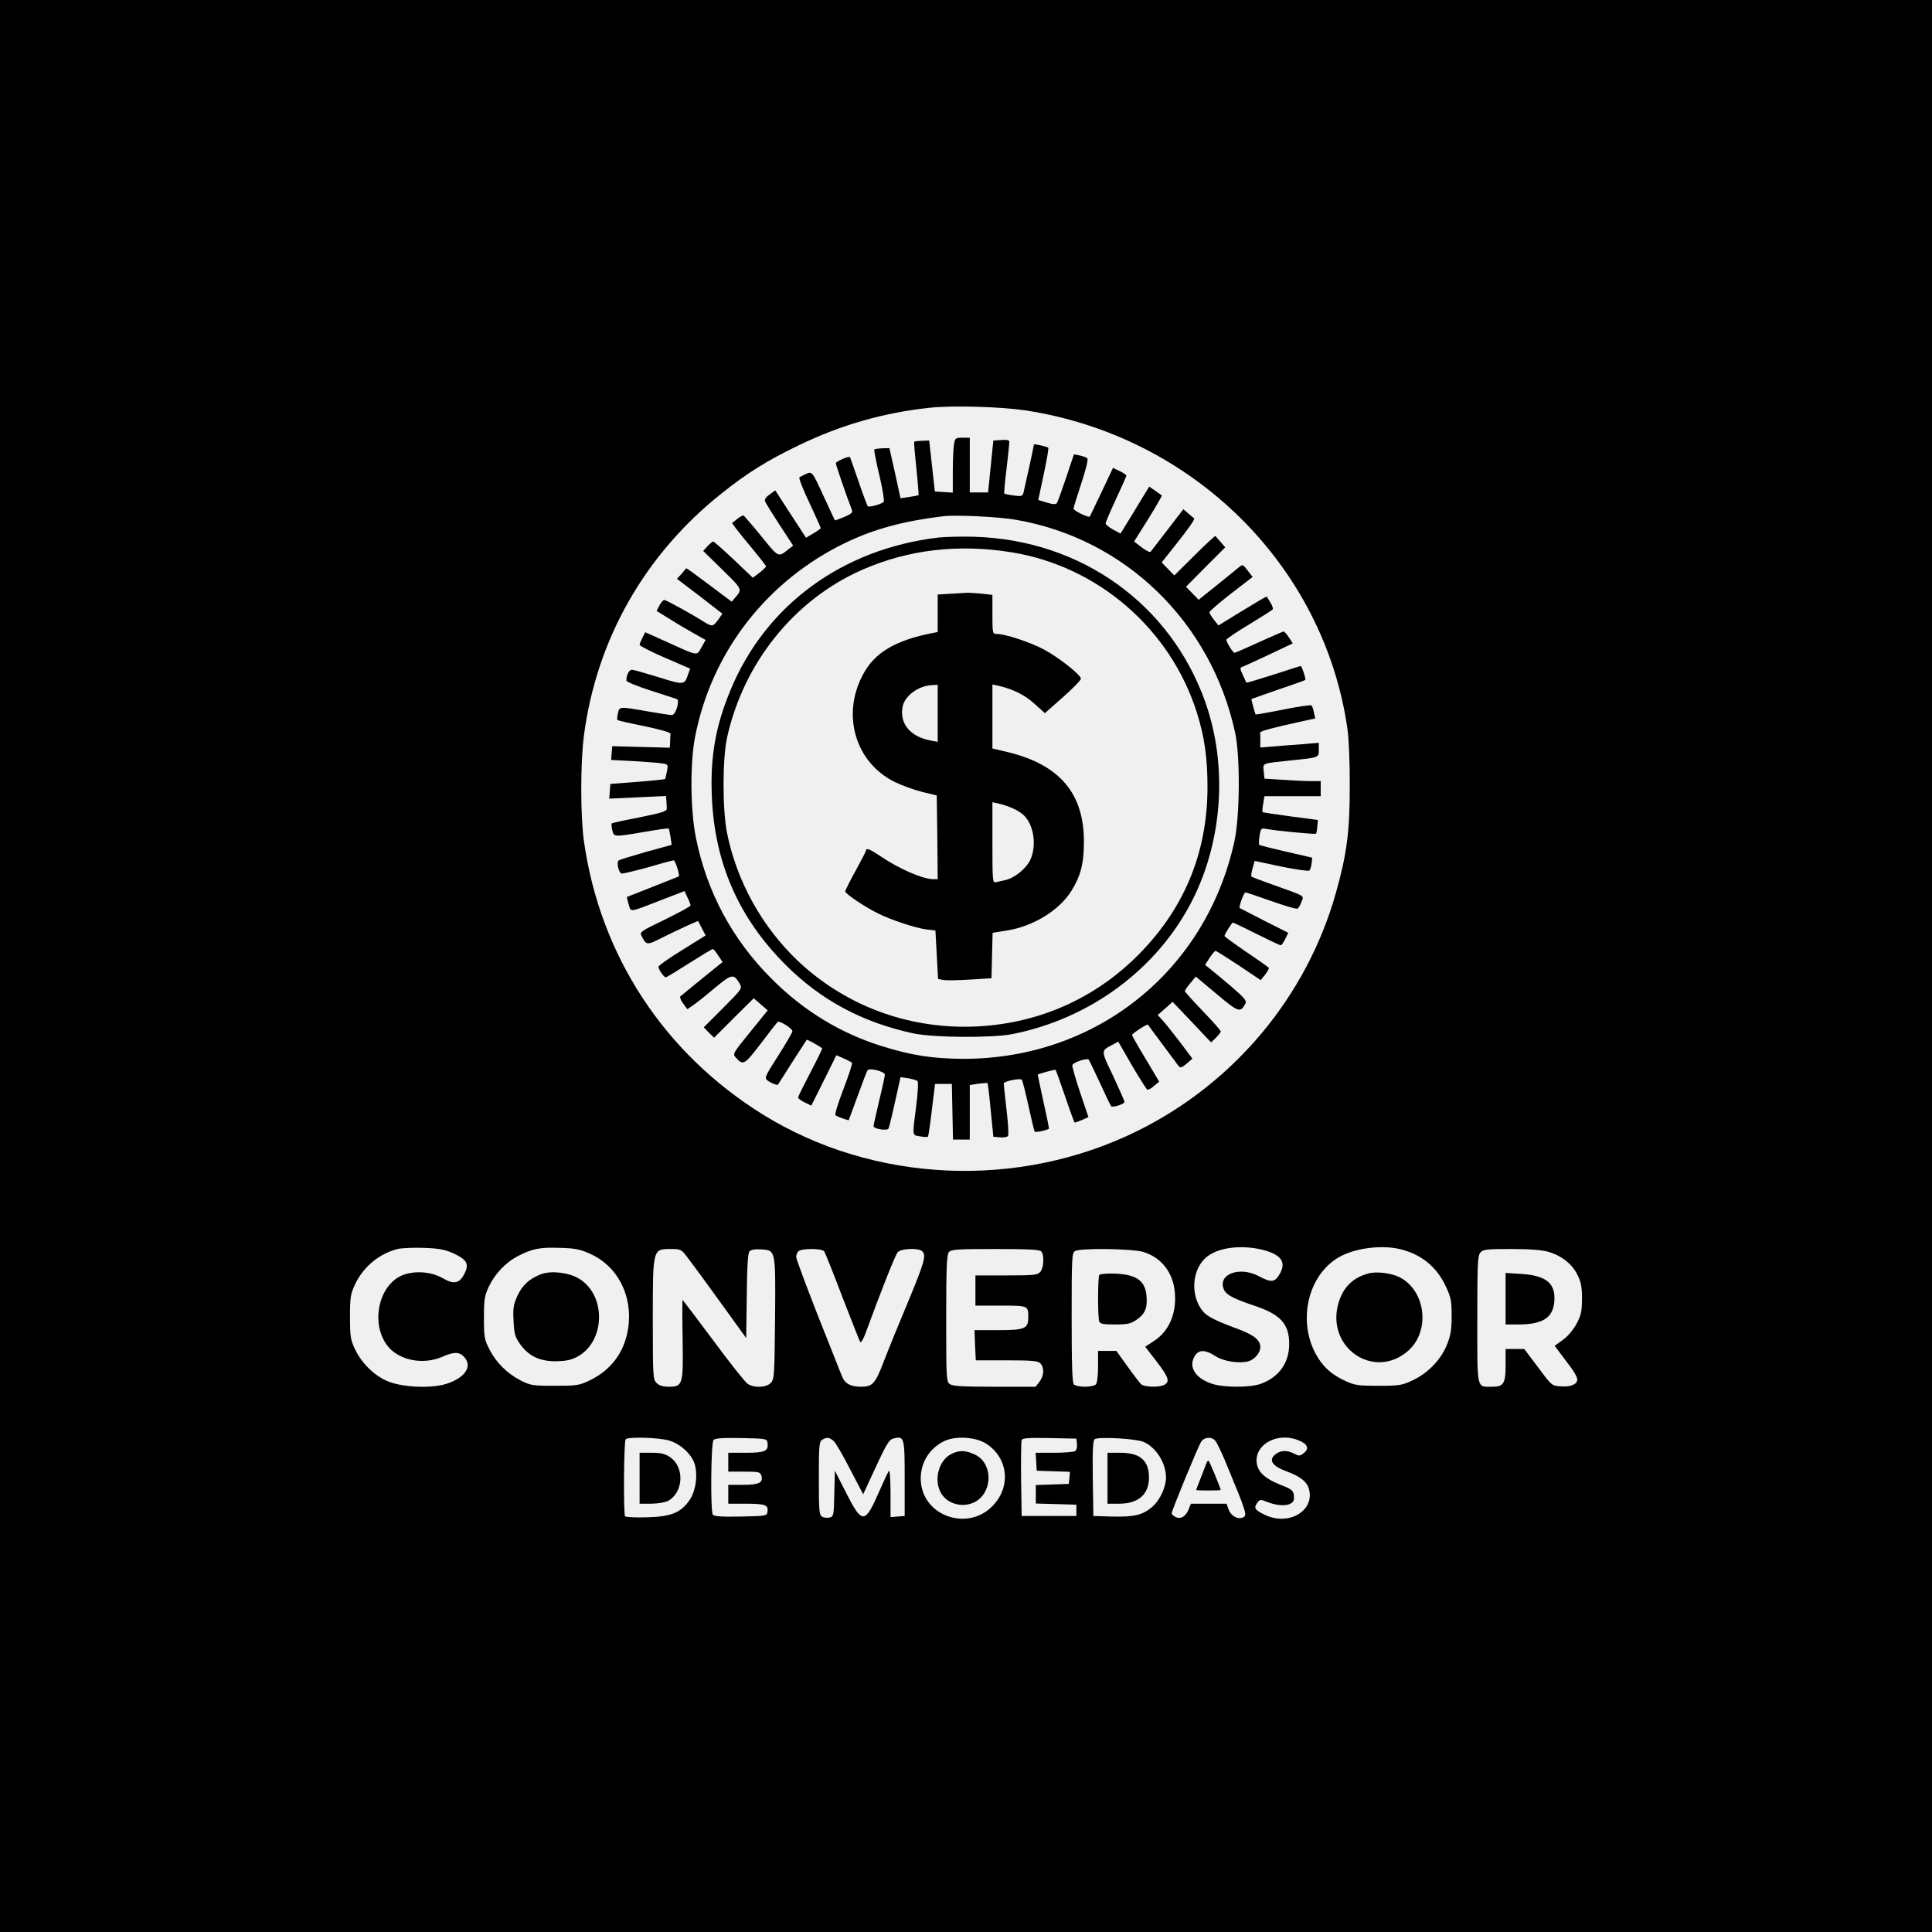
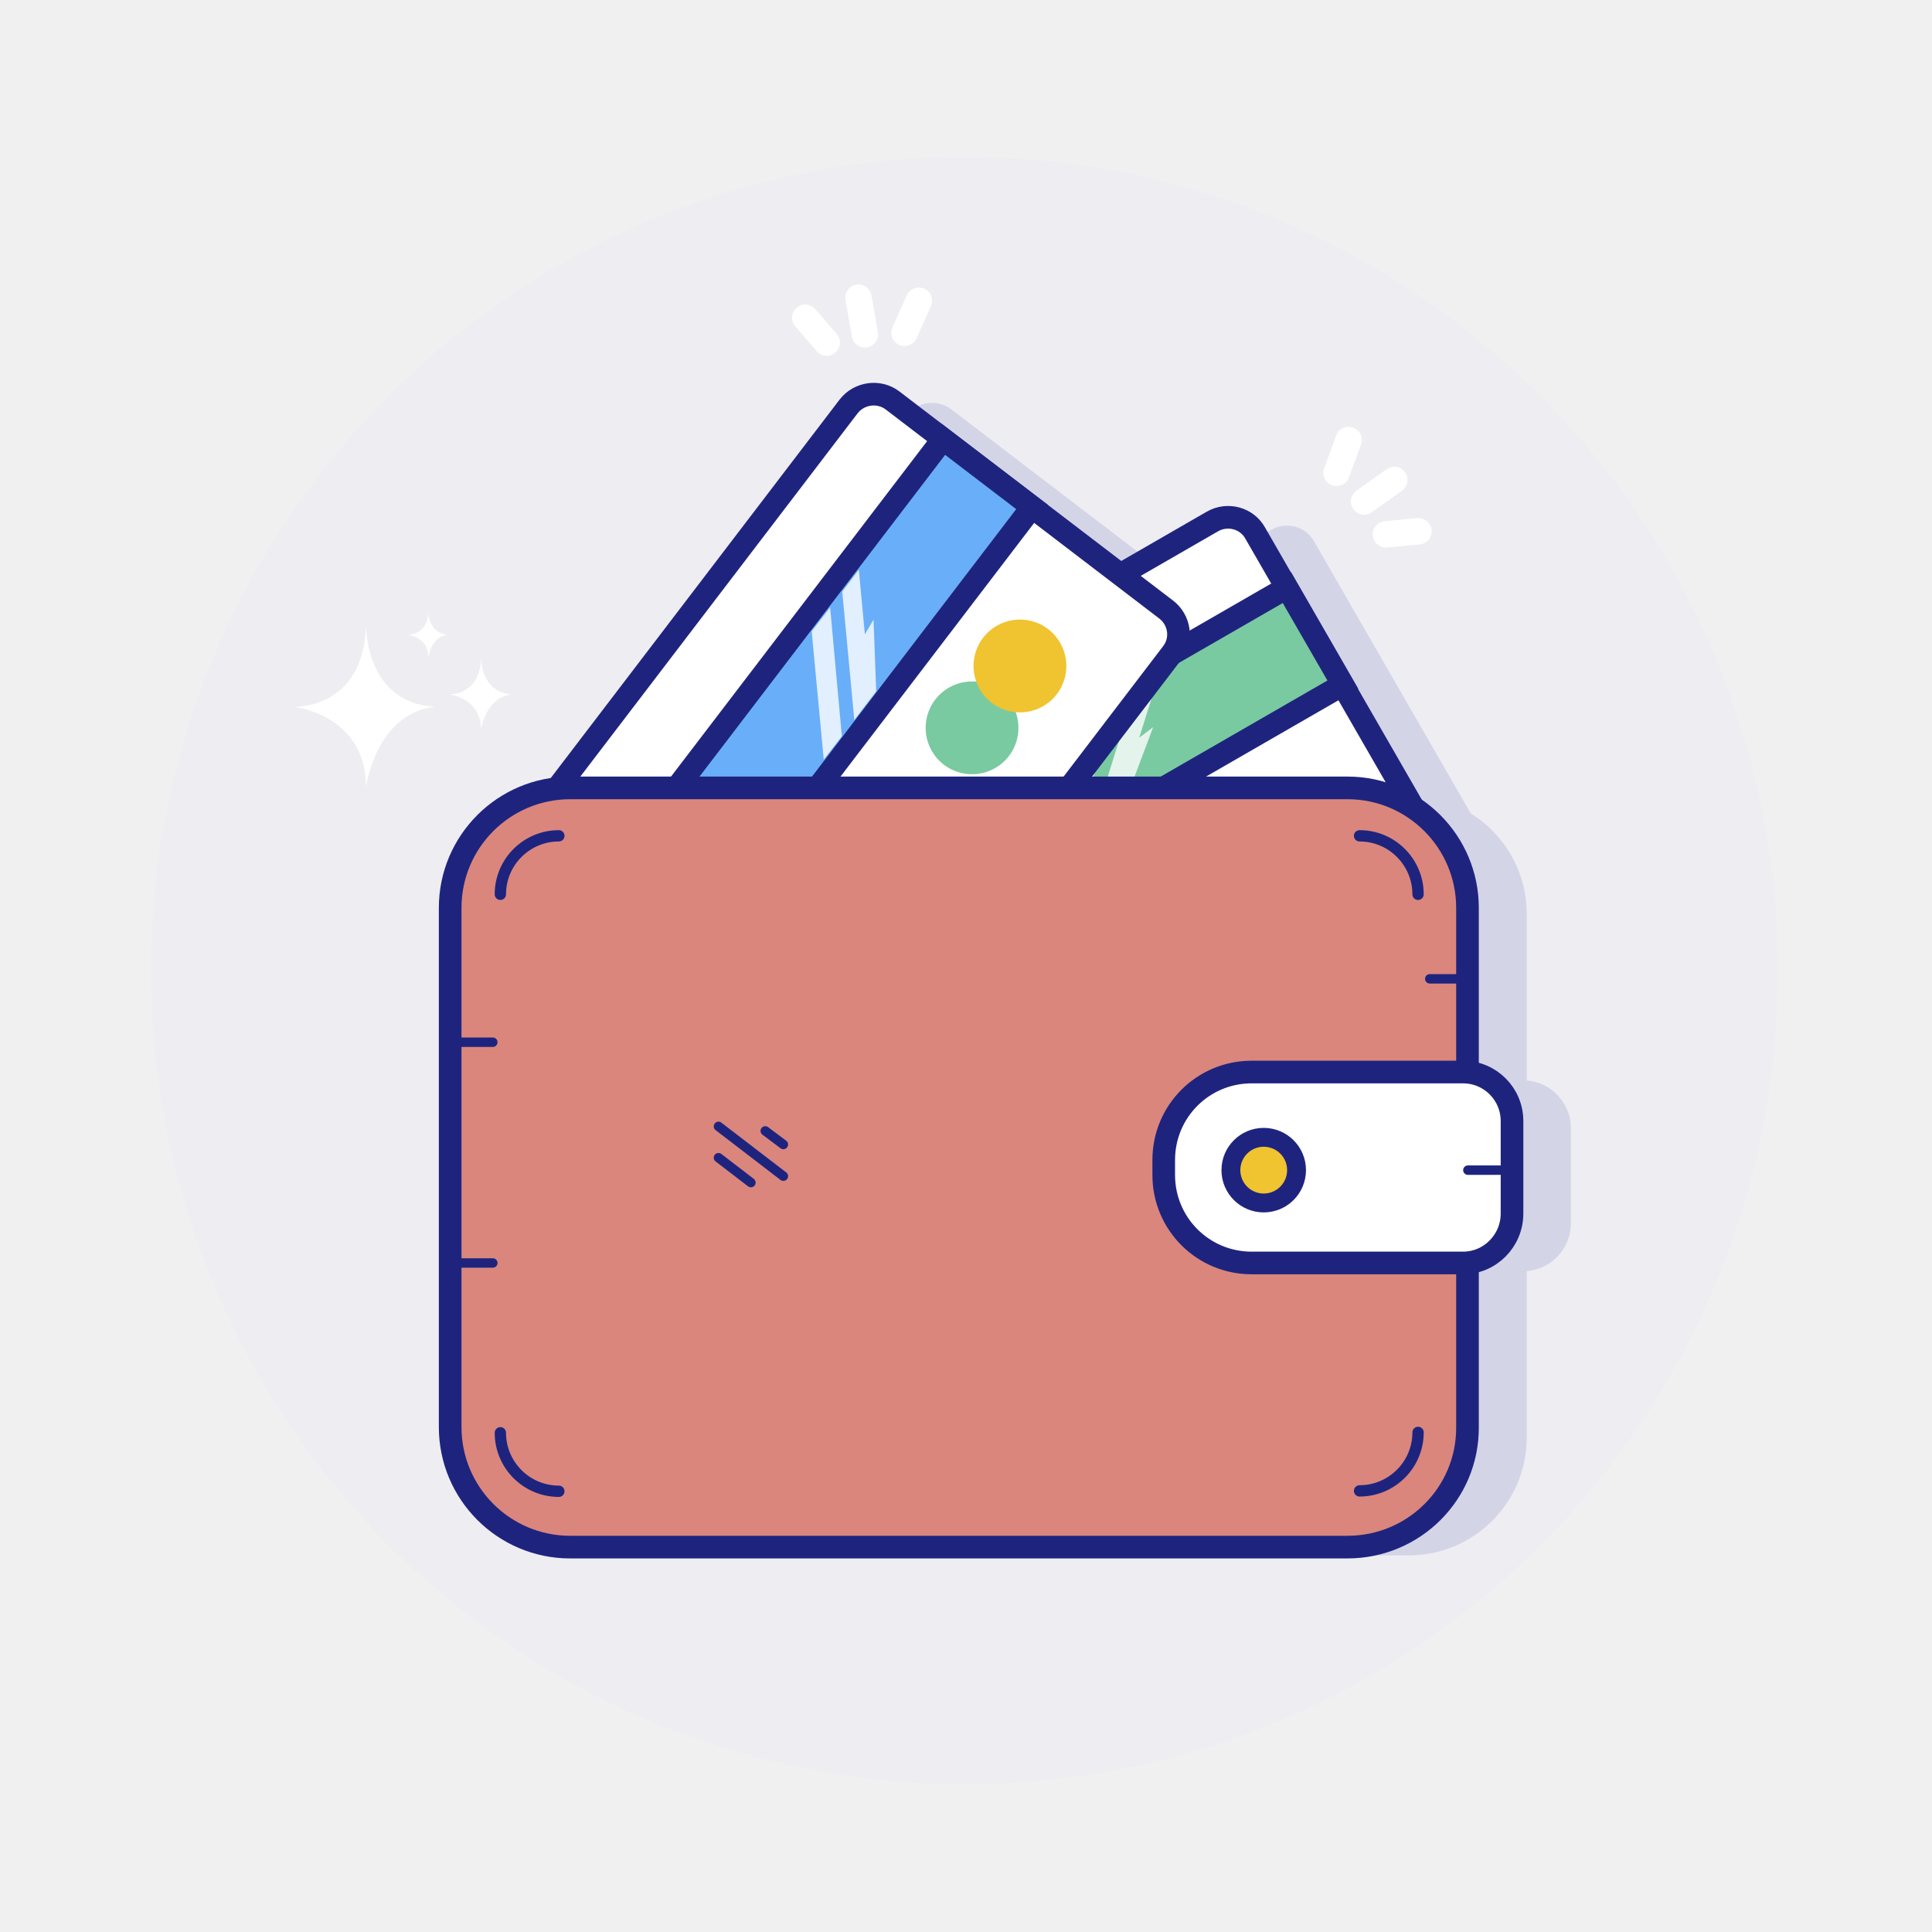
- <svg xmlns="http://www.w3.org/2000/svg" version="1.0" width="1024pt" height="1024pt" viewBox="0 0 1024 1024" preserveAspectRatio="xMidYMid meet">
-   <g transform="translate(0,1024) scale(0.1,-0.1)" fill="#000000" stroke="none">
-     <path d="M0 5120 l0 -5120 5120 0 5120 0 0 5120 0 5120 -5120 0 -5120 0 0 -5120z m5434 2945 c889 -135 1585 -825 1708 -1690 7 -51 13 -183 12 -305 0 -237 -15 -354 -73 -561 -154 -548 -538 -1009 -1052 -1263 -629 -311 -1397 -278 -1986 87 -523 325 -862 842 -948 1448 -19 135 -19 416 0 561 67 510 323 960 731 1284 136 108 241 174 408 254 225 109 455 174 696 199 122 13 377 5 504 -14z m-3031 -4468 c70 -32 84 -55 61 -103 -27 -57 -56 -64 -117 -29 -69 40 -170 42 -233 7 -112 -65 -145 -248 -64 -360 58 -81 190 -109 295 -63 61 27 89 27 115 -1 46 -50 5 -111 -95 -143 -85 -26 -241 -18 -317 17 -70 32 -133 96 -167 168 -23 49 -26 67 -26 170 0 103 3 121 26 171 44 94 128 164 226 189 21 5 84 8 140 6 82 -3 112 -9 156 -29z m724 -2 c148 -66 229 -226 202 -398 -20 -126 -92 -221 -207 -275 -52 -25 -68 -27 -182 -27 -117 0 -128 2 -180 28 -72 37 -131 96 -166 165 -27 53 -29 66 -29 167 0 98 3 116 26 166 33 69 91 130 159 164 73 37 114 45 220 41 79 -2 106 -8 157 -31z m3568 20 c99 -26 125 -67 85 -132 -24 -40 -44 -41 -106 -8 -108 58 -228 8 -184 -76 14 -24 53 -44 157 -79 139 -46 185 -96 186 -200 1 -103 -54 -180 -152 -215 -58 -20 -196 -20 -258 1 -91 30 -128 94 -87 152 20 29 55 28 105 -5 42 -28 124 -41 173 -29 35 9 66 45 66 76 0 39 -36 66 -129 100 -101 37 -151 62 -172 86 -74 84 -63 233 22 296 64 48 184 61 294 33z m723 5 c114 -27 196 -93 245 -198 28 -60 31 -77 31 -157 0 -70 -5 -103 -24 -150 -31 -80 -102 -154 -183 -191 -57 -27 -71 -29 -182 -29 -108 0 -125 3 -175 26 -76 35 -121 77 -158 146 -94 178 -38 414 122 508 83 49 223 68 324 45z m-3771 -49 c21 -27 99 -133 173 -236 l135 -187 3 223 c1 148 6 227 14 236 7 9 28 13 62 11 78 -5 77 0 74 -369 -3 -296 -4 -318 -22 -338 -23 -26 -91 -29 -124 -5 -13 9 -95 112 -182 230 -88 118 -161 214 -162 214 -2 0 -2 -93 0 -206 4 -243 1 -254 -73 -254 -32 0 -51 6 -65 20 -19 19 -20 33 -20 336 0 378 -1 374 97 374 51 0 54 -1 90 -49z m721 37 c5 -7 49 -116 97 -243 49 -126 91 -234 95 -238 4 -4 15 14 25 40 90 245 160 421 173 436 18 20 111 24 130 5 22 -22 13 -56 -76 -270 -49 -117 -106 -257 -127 -312 -46 -121 -60 -136 -123 -136 -54 0 -85 17 -100 57 -6 15 -63 159 -127 320 -63 161 -115 300 -115 311 0 10 5 23 12 30 16 16 123 16 136 0z m1150 0 c18 -18 15 -88 -5 -110 -14 -16 -34 -18 -180 -18 l-163 0 0 -80 0 -80 134 0 c147 0 146 0 146 -63 0 -59 -18 -67 -159 -67 l-126 0 3 -80 4 -80 163 0 c135 0 166 -3 179 -16 22 -22 20 -66 -5 -98 l-20 -26 -218 0 c-172 0 -221 3 -237 14 -18 14 -19 29 -19 349 0 268 3 337 14 350 12 15 42 17 245 17 167 0 235 -3 244 -12z m540 -3 c97 -29 160 -109 169 -216 10 -111 -32 -207 -113 -258 l-44 -29 60 -78 c64 -83 72 -107 41 -124 -29 -15 -107 -12 -124 4 -7 8 -40 50 -72 95 l-58 81 -49 0 -48 0 0 -83 c0 -51 -5 -88 -12 -95 -7 -7 -33 -12 -58 -12 -25 0 -51 5 -58 12 -9 9 -12 101 -12 355 0 315 1 343 18 352 28 17 300 13 360 -4z m2149 0 c71 -21 126 -65 154 -122 19 -39 24 -64 24 -128 -1 -69 -5 -87 -30 -133 -17 -31 -47 -67 -72 -84 l-43 -31 27 -36 c15 -20 42 -56 60 -80 18 -24 33 -52 33 -62 0 -26 -34 -41 -88 -37 -47 3 -47 3 -120 101 l-73 97 -49 0 -50 0 0 -84 c0 -99 -10 -116 -71 -116 -84 0 -79 -22 -79 357 0 299 2 338 17 355 14 16 33 18 163 18 101 0 162 -5 197 -15z m-4661 -1000 c59 -17 118 -71 135 -122 19 -59 7 -147 -27 -195 -46 -66 -98 -87 -226 -90 -58 -2 -110 1 -115 5 -9 9 -7 393 3 408 9 15 176 10 230 -6z m522 -13 c6 -43 -13 -52 -114 -52 l-94 0 0 -50 0 -50 84 0 c77 0 85 -2 91 -20 12 -38 -11 -50 -96 -50 l-79 0 0 -50 0 -50 93 0 c103 0 120 -7 115 -41 -3 -24 -4 -24 -142 -27 -105 -2 -141 1 -148 10 -13 22 -10 382 4 396 9 9 51 12 148 10 132 -3 135 -3 138 -26z m350 11 c11 -10 51 -78 88 -151 l69 -132 31 67 c92 200 104 223 131 229 56 14 58 5 58 -212 l0 -199 -37 -3 -38 -3 0 127 c0 71 -4 124 -8 119 -5 -6 -28 -55 -52 -110 -76 -174 -90 -175 -175 -8 l-60 118 -3 -121 c-2 -115 -4 -122 -24 -127 -12 -3 -30 -2 -40 4 -16 9 -18 26 -18 204 0 174 2 195 18 204 25 15 37 13 60 -6z m811 -16 c112 -74 130 -219 40 -320 -133 -152 -388 -63 -389 136 0 87 47 161 125 199 61 29 168 22 224 -15z m479 -1 c2 -16 -2 -32 -10 -37 -7 -5 -57 -9 -111 -9 l-98 0 3 -47 3 -48 88 -3 88 -3 -3 -32 -3 -32 -87 -3 -88 -3 0 -49 0 -49 108 -3 107 -3 0 -30 0 -30 -145 0 -145 0 -3 195 c-1 107 0 200 3 207 3 11 37 13 147 11 l143 -3 3 -29z m352 12 c67 -28 120 -112 120 -189 0 -50 -31 -118 -70 -153 -51 -46 -98 -57 -217 -54 l-98 3 -3 199 c-2 153 1 202 10 208 20 14 218 3 258 -14z m382 5 c8 -10 29 -54 48 -98 122 -294 123 -298 95 -309 -26 -10 -62 11 -73 43 l-11 31 -94 0 -95 0 -12 -30 c-16 -39 -43 -54 -70 -40 -11 6 -20 14 -20 19 0 14 140 354 156 379 17 26 55 29 76 5z m443 2 c46 -19 55 -43 26 -66 -21 -17 -25 -17 -51 -4 -39 20 -73 19 -101 -4 -37 -30 -15 -62 59 -89 75 -28 109 -55 120 -95 31 -117 -112 -198 -238 -134 -50 25 -56 35 -36 62 13 18 17 19 48 6 48 -20 102 -25 127 -11 17 9 21 19 19 42 -3 28 -9 34 -73 59 -87 35 -125 74 -125 128 0 94 120 151 225 106z" />
-     <path d="M5056 7883 c-3 -21 -6 -87 -6 -146 l0 -108 -47 3 -48 3 -15 135 -15 135 -38 -1 c-21 -1 -39 -3 -41 -5 -3 -2 3 -66 11 -142 8 -76 13 -140 11 -142 -1 -1 -24 -5 -49 -9 l-46 -7 -29 133 -30 133 -37 -1 c-21 -1 -40 -4 -43 -6 -2 -3 9 -65 27 -138 17 -72 27 -135 23 -140 -16 -14 -78 -30 -85 -23 -3 5 -26 64 -49 133 -24 69 -44 126 -45 127 -4 8 -75 -23 -75 -32 0 -10 60 -183 85 -247 6 -14 -3 -22 -40 -38 -26 -11 -49 -19 -50 -18 -1 2 -26 55 -55 118 -66 144 -65 142 -98 128 -15 -7 -31 -15 -35 -18 -4 -4 19 -64 53 -135 33 -70 60 -131 60 -134 0 -3 -18 -16 -39 -28 l-39 -23 -82 126 -81 125 -30 -22 c-19 -13 -28 -27 -24 -36 3 -9 38 -65 77 -125 l72 -110 -25 -19 c-55 -44 -51 -46 -144 69 -48 59 -91 108 -94 110 -4 1 -20 -7 -34 -19 l-27 -21 20 -28 c11 -15 51 -65 90 -111 38 -46 70 -87 70 -91 0 -4 -16 -19 -35 -34 l-35 -26 -101 96 c-56 53 -105 96 -109 96 -4 0 -17 -11 -30 -25 l-23 -25 102 -100 c106 -103 106 -104 68 -147 l-19 -22 -120 90 c-66 50 -120 89 -121 87 -1 -1 -12 -15 -25 -30 l-24 -26 121 -92 120 -93 -20 -28 c-29 -41 -34 -42 -76 -16 -71 45 -202 117 -212 117 -6 0 -17 -13 -26 -29 l-15 -29 73 -45 c39 -25 98 -59 130 -77 l57 -32 -22 -39 c-26 -46 -15 -48 -180 27 l-118 53 -15 -29 c-8 -16 -15 -33 -15 -38 0 -5 60 -36 134 -68 l134 -58 -11 -30 c-18 -57 -22 -58 -157 -15 -69 21 -132 39 -141 39 -15 0 -29 -27 -29 -57 0 -7 57 -30 128 -53 70 -22 132 -43 139 -45 18 -6 -5 -85 -26 -85 -9 0 -68 9 -131 20 -149 26 -147 26 -155 -11 -4 -17 -5 -33 -2 -35 2 -3 67 -18 143 -33 81 -17 139 -33 138 -40 -1 -6 -2 -25 -2 -42 l-2 -32 -152 4 -153 4 -3 -36 -3 -37 118 -6 c65 -4 133 -9 151 -12 33 -5 34 -6 27 -42 -4 -20 -8 -39 -10 -41 -3 -2 -68 -9 -147 -15 l-143 -11 -3 -39 -3 -39 150 7 151 7 2 -25 c1 -14 2 -33 2 -42 1 -14 -27 -22 -143 -46 -80 -15 -146 -30 -149 -32 -2 -3 -1 -18 3 -35 8 -38 8 -38 172 -10 68 12 126 20 127 18 2 -2 6 -23 10 -45 l6 -42 -135 -37 c-74 -21 -139 -41 -145 -45 -15 -9 0 -70 16 -70 14 0 126 28 218 56 27 7 53 14 57 14 8 0 33 -79 27 -85 -2 -1 -64 -26 -138 -55 -74 -29 -136 -54 -137 -54 -1 -1 3 -19 9 -39 13 -43 -1 -45 174 23 l122 47 16 -34 c9 -18 16 -38 16 -42 0 -5 -61 -38 -136 -75 -131 -63 -135 -66 -123 -88 25 -49 27 -49 110 -7 44 22 104 50 134 64 l55 24 20 -39 20 -38 -125 -78 c-69 -42 -125 -82 -125 -88 0 -15 29 -56 39 -56 4 0 60 34 124 75 65 41 121 75 125 75 4 0 17 -16 29 -35 l23 -34 -108 -87 c-59 -48 -111 -91 -116 -95 -4 -4 2 -21 15 -38 l22 -30 31 21 c17 12 69 53 115 92 90 75 100 76 131 23 15 -27 14 -27 -88 -130 l-102 -102 27 -28 28 -27 105 105 105 104 37 -32 37 -32 -93 -115 c-89 -109 -93 -116 -78 -133 41 -46 46 -43 133 70 45 60 86 112 90 116 8 10 79 -33 79 -49 0 -6 -34 -64 -75 -129 -70 -109 -74 -118 -58 -131 19 -15 53 -28 57 -22 1 1 35 55 75 118 41 63 75 117 77 119 2 2 60 -29 82 -45 2 -1 -26 -58 -62 -127 -36 -69 -66 -129 -66 -134 0 -5 16 -17 35 -26 l35 -17 67 134 66 133 39 -17 c21 -9 41 -20 44 -23 3 -3 -17 -65 -45 -138 -28 -73 -48 -136 -43 -140 4 -3 21 -11 38 -17 l32 -10 47 127 c25 70 49 132 53 138 9 15 92 -6 92 -23 0 -7 -13 -68 -30 -137 -16 -69 -30 -130 -30 -136 0 -14 71 -26 79 -13 3 5 19 69 35 142 l29 131 41 -6 c23 -4 45 -11 49 -15 5 -4 2 -64 -7 -132 -21 -164 -22 -154 21 -161 20 -4 39 -4 41 -2 3 2 12 66 21 142 l17 138 44 0 45 0 3 -147 3 -148 44 0 45 0 0 144 0 145 45 7 c25 3 48 5 49 3 2 -2 10 -67 17 -144 l14 -140 34 -3 c18 -2 38 1 43 6 5 5 2 61 -7 138 -8 71 -15 134 -15 141 0 12 86 30 96 20 3 -3 19 -65 35 -138 16 -73 31 -135 33 -137 6 -6 76 10 76 17 0 4 -13 69 -30 144 -16 76 -30 139 -30 141 0 3 82 26 94 26 2 0 25 -63 51 -140 26 -77 49 -140 51 -140 3 0 20 6 39 14 l34 15 -45 133 c-24 73 -43 137 -40 143 5 15 77 38 86 29 4 -5 31 -61 60 -124 29 -63 55 -118 59 -123 9 -9 71 11 71 23 0 5 -27 66 -60 137 -67 140 -67 132 1 168 l26 14 72 -125 c40 -68 77 -126 81 -129 5 -3 21 5 36 19 l28 23 -72 121 c-40 66 -72 123 -72 126 0 8 80 60 84 55 2 -2 36 -49 77 -104 41 -55 79 -106 85 -114 10 -13 16 -11 43 11 l31 27 -66 88 c-37 48 -78 100 -92 115 l-26 28 40 35 39 35 102 -107 102 -108 25 24 c14 14 26 29 26 34 0 6 -43 54 -95 108 -52 54 -95 102 -95 106 0 4 13 23 29 42 l29 35 111 -93 c117 -98 125 -100 152 -50 8 15 -5 30 -78 93 -49 41 -99 83 -112 93 l-24 19 24 37 c13 20 27 37 32 37 4 0 59 -35 123 -77 l116 -78 24 30 c12 16 21 32 19 35 -2 4 -56 42 -120 85 -63 43 -115 81 -115 84 0 9 39 71 45 71 3 0 59 -27 125 -60 66 -33 123 -60 128 -60 5 0 15 15 24 33 l16 33 -127 64 c-69 36 -128 66 -130 67 -7 5 22 83 30 83 4 0 65 -20 135 -45 71 -25 133 -44 140 -41 6 2 16 18 22 36 13 35 28 26 -152 91 -60 21 -111 41 -113 43 -3 2 0 22 6 44 l11 39 141 -30 c78 -16 144 -25 149 -21 5 5 10 22 12 39 l3 29 -138 32 c-76 17 -140 34 -143 36 -2 3 -2 24 2 48 6 39 9 42 33 37 50 -10 261 -30 266 -26 2 3 6 20 7 39 l3 34 -145 19 c-80 11 -147 21 -148 22 -2 2 -1 22 3 44 l7 41 149 0 149 0 0 40 0 40 -52 0 c-29 0 -96 3 -150 7 l-96 6 -4 39 c-4 45 -14 41 147 58 147 15 145 14 145 57 l0 36 -82 -7 c-46 -3 -116 -9 -155 -12 l-73 -6 0 36 c0 20 0 39 -1 43 0 8 71 27 214 58 l78 17 -7 32 c-3 17 -9 34 -13 37 -3 4 -71 -6 -150 -22 -80 -16 -145 -27 -146 -26 -4 7 -24 81 -22 82 1 1 65 23 142 50 77 26 142 49 143 51 5 4 -18 74 -24 74 -3 0 -68 -21 -145 -46 -78 -25 -142 -44 -143 -42 -1 2 -9 20 -19 41 -17 37 -17 38 6 46 12 5 75 34 141 65 l118 56 -21 32 c-11 18 -25 32 -29 31 -4 -1 -63 -27 -130 -57 -67 -31 -125 -56 -129 -56 -8 0 -43 56 -43 69 0 5 54 41 120 81 66 40 123 76 126 81 2 5 -3 21 -13 36 -9 15 -18 29 -19 31 -1 2 -59 -32 -129 -75 l-127 -78 -24 30 c-13 17 -24 35 -24 40 1 6 52 50 115 99 l114 88 -26 34 c-22 30 -28 33 -42 21 -9 -8 -62 -50 -117 -95 l-101 -81 -34 35 -33 34 104 105 104 104 -24 28 c-14 15 -26 30 -28 32 -1 3 -51 -43 -110 -102 l-108 -107 -33 34 -34 35 70 88 c74 93 108 142 102 146 -2 1 -16 12 -30 25 l-27 23 -83 -108 c-45 -59 -86 -112 -90 -117 -4 -5 -26 6 -48 23 l-40 31 76 121 c41 66 73 122 71 123 -2 1 -17 12 -35 25 l-32 22 -14 -23 c-8 -13 -42 -69 -76 -125 l-62 -101 -39 21 c-22 12 -40 27 -40 33 0 6 25 64 55 129 30 64 55 120 55 124 0 4 -16 15 -35 24 l-36 17 -60 -127 c-33 -70 -62 -129 -63 -131 -7 -7 -86 31 -86 42 0 6 19 66 41 134 24 73 38 127 32 133 -5 5 -23 11 -40 15 l-31 6 -41 -123 c-23 -68 -45 -129 -49 -135 -5 -8 -20 -8 -53 2 l-46 14 29 136 c16 75 27 138 24 141 -6 6 -76 22 -76 17 0 -8 -51 -239 -56 -258 -5 -16 -13 -18 -52 -12 -25 3 -47 8 -49 10 -2 2 3 61 12 132 8 71 15 135 15 142 0 9 -13 12 -42 10 l-43 -3 -14 -137 -14 -138 -48 0 -49 0 0 145 0 145 -39 0 c-37 0 -39 -2 -45 -37z m329 -398 c579 -100 1033 -541 1161 -1126 28 -127 26 -447 -4 -581 -152 -687 -733 -1151 -1437 -1150 -163 1 -273 18 -430 67 -220 68 -418 189 -584 356 -210 209 -345 462 -403 751 -29 145 -31 395 -4 532 87 451 382 830 801 1031 150 72 308 114 515 139 66 8 295 -3 385 -19z" />
-     <path d="M4975 7391 c-511 -60 -919 -359 -1105 -813 -78 -190 -106 -349 -97 -563 15 -350 143 -642 392 -890 186 -186 406 -304 675 -362 107 -23 418 -25 525 -4 417 82 775 350 958 716 158 317 183 710 66 1042 -184 521 -658 861 -1224 878 -66 2 -151 0 -190 -4z m385 -78 c460 -74 844 -407 984 -851 40 -127 56 -240 56 -393 0 -356 -129 -660 -386 -909 -244 -236 -560 -362 -904 -362 -331 1 -640 123 -879 347 -192 182 -326 423 -378 682 -24 124 -24 388 0 501 87 398 357 734 717 892 244 107 509 138 790 93z" />
-     <path d="M5038 7093 l-68 -4 0 -99 0 -100 -27 -5 c-199 -39 -309 -105 -370 -222 -114 -215 -38 -466 170 -568 40 -19 106 -43 147 -53 l75 -18 3 -222 2 -222 -23 0 c-55 0 -182 55 -279 121 -56 38 -78 47 -78 31 0 -4 -25 -52 -55 -107 -30 -54 -55 -104 -55 -110 0 -12 102 -81 175 -117 68 -34 195 -76 254 -84 l49 -6 7 -129 7 -128 27 -5 c14 -3 78 -2 141 2 l115 7 3 120 3 121 75 12 c140 22 277 106 342 209 50 81 67 145 67 263 0 254 -128 405 -397 472 l-88 21 0 169 0 170 33 -7 c75 -17 140 -49 191 -96 l54 -49 96 85 c53 47 96 91 95 98 -1 21 -122 116 -199 156 -74 39 -203 81 -247 81 -22 0 -23 3 -23 104 l0 103 -61 7 c-34 3 -69 5 -78 4 -9 -1 -46 -3 -83 -5z m-68 -634 l0 -151 -37 7 c-108 20 -166 89 -149 179 11 59 86 113 159 115 l27 1 0 -151z m408 -508 c21 -10 45 -27 54 -38 49 -54 62 -157 29 -230 -22 -47 -85 -98 -134 -108 -18 -4 -40 -9 -49 -11 -17 -5 -18 10 -18 209 l0 215 41 -9 c22 -5 57 -18 77 -28z" />
-     <path d="M2869 3487 c-63 -24 -100 -58 -126 -114 -21 -46 -25 -66 -21 -133 3 -68 7 -84 33 -122 46 -65 104 -93 190 -93 53 1 80 6 113 23 152 80 157 329 9 416 -54 32 -146 42 -198 23z" />
-     <path d="M7255 3491 c-84 -22 -136 -73 -161 -158 -68 -236 190 -411 370 -252 118 104 93 318 -45 389 -42 22 -122 32 -164 21z" />
-     <path d="M5827 3483 c-9 -8 -9 -226 -1 -247 5 -13 22 -16 84 -16 64 0 83 4 111 23 47 31 61 62 56 125 -6 88 -58 121 -188 122 -31 0 -59 -3 -62 -7z" />
-     <path d="M7980 3356 l0 -136 66 0 c129 0 183 34 192 118 9 99 -40 141 -175 150 l-83 5 0 -137z" />
-     <path d="M3390 2405 l0 -135 60 0 c34 0 74 7 89 14 84 44 91 180 12 233 -26 18 -48 23 -97 23 l-64 0 0 -135z" />
-     <path d="M5043 2534 c-69 -34 -96 -141 -54 -210 37 -61 126 -79 188 -39 88 58 82 204 -11 246 -50 23 -81 23 -123 3z" />
-     <path d="M5870 2405 l0 -135 60 0 c104 0 160 49 160 140 -1 90 -48 130 -152 130 l-68 0 0 -135z" />
-     <path d="M6394 2484 c-4 -10 -18 -46 -30 -78 -13 -33 -24 -61 -24 -63 0 -2 29 -3 65 -3 36 0 65 1 65 3 0 8 -58 148 -63 153 -4 4 -10 -2 -13 -12z" />
+ <svg xmlns="http://www.w3.org/2000/svg" id="Layer_1" style="enable-background:new 0 0 512 512;" version="1.1" viewBox="0 0 512 512" xml:space="preserve">
+   <style type="text/css">
+ 	.st0{fill:#EEEDF2;}
+ 	.st1{fill:none;stroke:#1E247E;stroke-width:6;stroke-linecap:round;stroke-miterlimit:10;}
+ 	.st2{fill:#EFC12F;stroke:#1E247E;stroke-width:6;stroke-linecap:round;stroke-miterlimit:10;}
+ 	.st3{fill:none;stroke:#1E247E;stroke-width:3;stroke-linecap:round;stroke-miterlimit:10;}
+ 	.st4{fill:#FFFFFF;stroke:#1E247E;stroke-width:3;stroke-linecap:round;stroke-miterlimit:10;}
+ 	.st5{fill:#FCF5F2;stroke:#1E247E;stroke-width:5;stroke-linecap:round;stroke-miterlimit:10;}
+ 	.st6{fill:#FCF5F2;stroke:#1E247E;stroke-width:6;stroke-linecap:round;stroke-miterlimit:10;}
+ 	.st7{fill:#1E247E;}
+ 	.st8{fill:none;stroke:#1E247E;stroke-width:4;stroke-linecap:round;stroke-miterlimit:10;}
+ 	.st9{fill:#EAB8B1;}
+ 	.st10{fill:#DC9695;stroke:#1E247E;stroke-width:4;stroke-linecap:round;stroke-miterlimit:10;}
+ 	.st11{fill:#EECED1;stroke:#1E247E;stroke-width:3;stroke-linecap:round;stroke-miterlimit:10;}
+ 	.st12{fill:#CB7272;stroke:#1E247E;stroke-width:3;stroke-linecap:round;stroke-miterlimit:10;}
+ 	.st13{fill:#D3D5E7;stroke:#1E247E;stroke-width:6;stroke-linecap:round;stroke-miterlimit:10;}
+ 	.st14{fill:#D3D5E7;}
+ 	.st15{fill:#FFFFFF;stroke:#1E247E;stroke-width:5;stroke-linecap:round;stroke-miterlimit:10;}
+ 	.st16{fill:#FFFFFF;stroke:#1E247E;stroke-width:4;stroke-linecap:round;stroke-miterlimit:10;}
+ 	.st17{fill:#ECECEE;}
+ 	.st18{fill:#DA867D;stroke:#1E247E;stroke-width:4;stroke-linecap:round;stroke-miterlimit:10;}
+ 	.st19{fill:#FCF5F2;stroke:#1E247E;stroke-width:4;stroke-linecap:round;stroke-miterlimit:10;}
+ 	.st20{fill:#69AEF8;stroke:#1E247E;stroke-width:6;stroke-linecap:round;stroke-miterlimit:10;}
+ 	.st21{opacity:0.4;fill:#FFFFFF;}
+ 	.st22{opacity:0.7;fill:#FFFFFF;}
+ 	.st23{fill:#69ADF7;stroke:#1E247E;stroke-width:2.5;stroke-linecap:round;stroke-miterlimit:10;}
+ 	.st24{fill:none;stroke:#FFFFFF;stroke-width:7;stroke-linecap:round;stroke-miterlimit:10;}
+ 	.st25{fill:none;stroke:#1E247E;stroke-width:2.5;stroke-linecap:round;stroke-miterlimit:10;}
+ 	.st26{fill:#F0C330;stroke:#1E247E;stroke-width:6;stroke-linecap:round;stroke-miterlimit:10;}
+ 	.st27{opacity:0.3;}
+ 	.st28{fill:#FFFFFF;}
+ 	.st29{fill:#79CAA1;stroke:#1E247E;stroke-width:6;stroke-linecap:round;stroke-miterlimit:10;}
+ 	.st30{fill:#DA867D;stroke:#1E247E;stroke-width:6;stroke-linecap:round;stroke-miterlimit:10;}
+ 	.st31{fill:#FFFFFF;stroke:#1E247E;stroke-width:6;stroke-linecap:round;stroke-miterlimit:10;}
+ 	.st32{fill:#DBE7FE;stroke:#1E247E;stroke-width:5;stroke-linecap:round;stroke-miterlimit:10;}
+ 	.st33{fill:#F2F3F3;}
+ 	.st34{fill:none;stroke:#1E247E;stroke-width:6;stroke-linecap:round;stroke-linejoin:round;stroke-miterlimit:10;}
+ 	.st35{fill:#DBE7FE;stroke:#1E247E;stroke-width:6;stroke-linecap:round;stroke-linejoin:round;stroke-miterlimit:10;}
+ 	.st36{fill:#EFC230;stroke:#1E247E;stroke-width:6;stroke-linecap:round;stroke-linejoin:round;stroke-miterlimit:10;}
+ 	.st37{fill:none;stroke:#1E247E;stroke-width:3;stroke-linecap:round;stroke-linejoin:round;stroke-miterlimit:10;}
+ 	.st38{fill:#F0C330;stroke:#1E247E;stroke-width:6;stroke-linecap:round;stroke-linejoin:round;stroke-miterlimit:10;}
+ 	.st39{fill:#79CAA1;stroke:#1E247E;stroke-width:6;stroke-linecap:round;stroke-linejoin:round;stroke-miterlimit:10;}
+ 	.st40{fill:#FFFFFF;stroke:#1E247E;stroke-width:6;stroke-linecap:round;stroke-linejoin:round;stroke-miterlimit:10;}
+ 	.st41{fill:#DA867D;stroke:#1E247E;stroke-width:6;stroke-linecap:round;stroke-linejoin:round;stroke-miterlimit:10;}
+ 	.st42{fill:#DBE7FE;stroke:#1E247E;stroke-width:6;stroke-linejoin:round;stroke-miterlimit:10;}
+ 	.st43{fill:none;stroke:#1E247E;stroke-width:6;stroke-linejoin:round;stroke-miterlimit:10;}
+ 	.st44{opacity:0.7;}
+ 	.st45{fill:#FFFFFF;stroke:#1E247E;stroke-width:6;stroke-linejoin:round;stroke-miterlimit:10;}
+ 	.st46{fill:none;stroke:#FFFFFF;stroke-width:3;stroke-linecap:round;stroke-linejoin:round;stroke-miterlimit:10;}
+ 	.st47{fill:none;stroke:#1E247E;stroke-width:5;stroke-linecap:round;stroke-miterlimit:10;}
+ 	.st48{fill:#DBE7FE;stroke:#1E247E;stroke-width:6;stroke-linecap:round;stroke-miterlimit:10;}
+ 	.st49{opacity:0.1;fill:#BDBDBD;}
+ 	.st50{fill:#69AEF8;stroke:#1E247E;stroke-width:6;stroke-linecap:round;stroke-linejoin:round;stroke-miterlimit:10;}
+ 	.st51{fill:#79CAA1;stroke:#1E247E;stroke-width:5;stroke-miterlimit:10;}
+ 	.st52{fill:#D2D4E6;stroke:#1E247E;stroke-width:5;stroke-linecap:round;stroke-miterlimit:10;}
+ 	.st53{fill:#69AEF8;stroke:#1E247E;stroke-width:5;stroke-miterlimit:10;}
+ 	.st54{opacity:0.2;fill:none;stroke:#1E247E;stroke-width:5;stroke-linecap:round;stroke-miterlimit:10;}
+ 	.st55{fill:none;stroke:#1E247E;stroke-width:2.5;stroke-linecap:round;stroke-linejoin:round;stroke-miterlimit:10;}
+ 	.st56{fill:#69AEF8;stroke:#1E247E;stroke-width:6;stroke-miterlimit:10;}
+ 	.st57{fill:#DBE7FE;}
+ 	.st58{fill:#FFFFFF;stroke:#1E247E;stroke-width:6;stroke-miterlimit:10;}
+ 	.st59{fill:#D9857D;stroke:#1E247E;stroke-width:5;stroke-miterlimit:10;}
+ 	.st60{fill:none;stroke:#D3D5E7;stroke-width:4.79;stroke-linecap:round;stroke-miterlimit:10;}
+ 	.st61{fill:#D2D4E6;stroke:#D3D5E7;stroke-width:4.79;stroke-linecap:round;stroke-miterlimit:10;}
+ 	.st62{fill:#D2D4E6;stroke:#D3D5E7;stroke-width:5.5;stroke-linecap:round;stroke-miterlimit:10;}
+ 	.st63{fill:none;stroke:#D3D5E7;stroke-width:5.5;stroke-linecap:round;stroke-miterlimit:10;}
+ 	.st64{fill:#79CAA1;}
+ 	.st65{fill:#F0C330;}
+ 	.st66{fill:#79CAA1;stroke:#1E247E;stroke-width:6;stroke-miterlimit:10;}
+ 	.st67{opacity:0.8;fill:#FFFFFF;}
+ 	.st68{fill:#DA867D;stroke:#1E247E;stroke-width:6;stroke-miterlimit:10;}
+ 	.st69{fill:#F0C330;stroke:#1E247E;stroke-width:5;stroke-miterlimit:10;}
+ 	.st70{fill:#D2D4E6;}
+ 	.st71{fill:#EEBDBC;stroke:#D3D5E7;stroke-width:5.5;stroke-linecap:round;stroke-miterlimit:10;}
+ 	.st72{fill:#D3D5E7;stroke:#D3D5E7;stroke-width:5.5;stroke-linecap:round;stroke-miterlimit:10;}
+ </style>
+   <g>
+     <g id="Wallet_1_">
+       <circle class="st0" cx="255.6" cy="257.2" id="Background_23_" r="215.6" />
+       <g id="Wallet_with_cards">
+         <g id="Shadows_3_">
+           <path class="st14" d="M373.3,412.2H166.2c-17.3,0-31.3-14-31.3-31.3V242.2c0-17.3,14-31.3,31.3-31.3h207.1       c17.3,0,31.3,14,31.3,31.3V381C404.6,398.2,390.6,412.2,373.3,412.2z" id="Wallet_shadow" />
+           <path class="st14" d="M403.6,336.9h-56.4c-12.9,0-23.3-10.4-23.3-23.3v-4c0-12.9,10.4-23.3,23.3-23.3h56.4       c7,0,12.7,5.7,12.7,12.7v25.2C416.3,331.2,410.6,336.9,403.6,336.9z" id="Clasp_shadow" />
+           <path class="st14" d="M390.7,233.7l-131.3,75.7c-4,2.3-9.1,0.9-11.3-3l-45.5-79c-2.3-4-0.9-9.1,3-11.3       l131.3-75.7c4-2.3,9.1-0.9,11.3,3l45.5,79C396.1,226.3,394.7,231.4,390.7,233.7z" id="Right_card_shadow" />
+           <path class="st14" d="M326.2,175.3l-91.9,120.4c-2.8,3.6-8,4.3-11.6,1.6L150.1,242       c-3.6-2.8-4.3-8-1.6-11.6l91.9-120.4c2.8-3.6,8-4.3,11.6-1.6l72.5,55.4C328.3,166.5,329,171.7,326.2,175.3z" id="Left_card_shadow" />
+         </g>
+         <g id="Cards">
+           <g id="Right_58_">
+             <path class="st58" d="M375.1,231.5l-131.3,75.7c-4,2.3-9.1,0.9-11.3-3l-45.5-79c-2.3-4-0.9-9.1,3-11.3        l131.3-75.7c4-2.3,9.1-0.9,11.3,3l45.5,79C380.5,224.1,379.1,229.2,375.1,231.5z" id="Shape_95_" />
+             <g id="Sign">
+               <ellipse class="st64" cx="318.6" cy="229.3" id="Left_61_" rx="12.3" ry="12.3" transform="matrix(0.8664 -0.4993 0.4993 0.8664 -71.913 189.7093)" />
+               <ellipse class="st65" cx="336.6" cy="219" id="Right_59_" rx="12.3" ry="12.3" transform="matrix(0.8664 -0.4993 0.4993 0.8664 -64.3986 197.3506)" />
+             </g>
+             <g id="Magnetic_stripe">
+               <rect class="st66" height="29.7" id="Stripe_2_" transform="matrix(0.8664 -0.4993 0.4993 0.8664 -68.3132 165.7556)" width="168.1" x="191.6" y="195.7" />
+               <polygon class="st67" id="Right_line_4_" points="300.8,182.7 307.1,179 301.9,195.5 305.6,192.7 298.9,210.5 290.6,215.3                 " />
+               <polygon class="st67" id="Left_line_4_" points="296.2,185.3 286,218 279.1,221.9 289.2,189.3        " />
+             </g>
+             <g id="Sparkles_27_">
+               <line class="st24" id="_x33_rd_29_" x1="375.9" x2="367.3" y1="140.8" y2="141.6" />
+               <line class="st24" id="_x32_nd_30_" x1="369.5" x2="361.5" y1="127.2" y2="132.9" />
+               <line class="st24" id="_x31_st_30_" x1="354.2" x2="357.4" y1="125.3" y2="116.6" />
+             </g>
+           </g>
+           <g id="Left_59_">
+             <path class="st58" d="M310.6,173.1l-91.9,120.4c-2.8,3.6-8,4.3-11.6,1.6l-72.5-55.4c-3.6-2.8-4.3-8-1.6-11.6        l91.9-120.4c2.8-3.6,8-4.3,11.6-1.6l72.5,55.4C312.7,164.3,313.4,169.5,310.6,173.1z" id="Shape_94_" />
+             <g id="Sign_1_">
+               <ellipse class="st64" cx="257.6" cy="192.9" id="Left_60_" rx="12.3" ry="12.3" transform="matrix(0.6068 -0.7948 0.7948 0.6068 -52.0243 280.575)" />
+               <ellipse class="st65" cx="270.3" cy="176.5" id="Right_57_" rx="12.3" ry="12.3" transform="matrix(0.6068 -0.7948 0.7948 0.6068 -34.005 284.2261)" />
+             </g>
+             <g id="Magnetic_stripe_1_">
+               <rect class="st56" height="29.7" id="Stripe_1_" transform="matrix(0.6068 -0.7948 0.7948 0.6068 -69.9004 243.0613)" width="168.1" x="126.7" y="177.3" />
+               <polygon class="st67" id="Right_line_3_" points="223.2,156.8 227.6,151 229.2,168.1 231.5,164.2 232.2,183.2 226.4,190.8                 " />
+               <polygon class="st67" id="Left_line_3_" points="220,161 223.1,195.1 218.3,201.3 215.1,167.3        " />
+             </g>
+             <g id="Line_30_">
+               <g>
+                 <path class="st7" d="M201.4,260.9c8.5-11.2,17.1-22.4,25.6-33.6c2.2-2.9-2.7-5.8-4.9-2.9c-8.5,11.2-17.1,22.4-25.6,33.6          C194.3,260.9,199.2,263.8,201.4,260.9L201.4,260.9z" />
+               </g>
+             </g>
+             <g id="Sparkles_26_">
+               <line class="st24" id="_x33_rd_28_" x1="239.7" x2="243.5" y1="88.2" y2="79.7" />
+               <line class="st24" id="_x32_nd_29_" x1="227.5" x2="229.2" y1="78.9" y2="88.6" />
+               <line class="st24" id="_x31_st_29_" x1="213.4" x2="219.1" y1="84.2" y2="90.8" />
+             </g>
+           </g>
+         </g>
+         <g id="Wallet">
+           <g id="Body_14_">
+             <path class="st68" d="M357.1,410h-206c-17.6,0-31.8-14.3-31.8-31.8V240.6c0-17.6,14.3-31.8,31.8-31.8h206        c17.6,0,31.8,14.3,31.8,31.8v137.6C389,395.8,374.7,410,357.1,410z" id="Shape_93_" />
+             <g id="Lines_40_">
+               <line class="st25" id="Bottom_80_" x1="190.4" x2="199" y1="306.8" y2="313.4" />
+               <line class="st25" id="Middle_64_" x1="190.4" x2="207.6" y1="298.5" y2="311.7" />
+               <line class="st25" id="Top_82_" x1="202.8" x2="207.6" y1="299.7" y2="303.3" />
+             </g>
+             <g id="Corner_lines_2_">
+               <path class="st3" d="M148.1,395.2c-8.6,0-15.5-7-15.5-15.5" id="Bottom_left_3_" />
+               <path class="st3" d="M375.8,379.6c0,8.6-7,15.5-15.5,15.5" id="Bottom_right_2_" />
+               <path class="st3" d="M360.3,221.5c8.6,0,15.5,7,15.5,15.5" id="Top_right_2_" />
+               <path class="st3" d="M132.6,237c0-8.6,7-15.5,15.5-15.5" id="Top_left_3_" />
+             </g>
+             <g id="Side_lines">
+               <line class="st25" id="Top_left_2_" x1="119.3" x2="130.6" y1="276.2" y2="276.2" />
+               <line class="st25" id="Bottom_left_2_" x1="119.3" x2="130.6" y1="334.7" y2="334.7" />
+               <line class="st25" id="Right_56_" x1="378.9" x2="390.2" y1="259.4" y2="259.4" />
+             </g>
+           </g>
+           <g id="Clasp">
+             <path class="st58" d="M387.7,334.7h-56c-12.9,0-23.3-10.4-23.3-23.3v-4c0-12.9,10.4-23.3,23.3-23.3h56        c7.2,0,13,5.8,13,13v24.5C400.7,328.8,394.9,334.7,387.7,334.7z" id="Shape_92_" />
+             <circle class="st69" cx="334.9" cy="310.1" id="Button_2_" r="8.7" />
+             <line class="st25" id="Line_29_" x1="389" x2="400.3" y1="310.1" y2="310.1" />
+           </g>
+         </g>
+       </g>
+       <g id="Sparkles_25_">
+         <path class="st28" d="M135.7,184c-8.4-0.4-8.2-9.8-8.2-9.8c-0.2,10.3-8.6,9.8-8.6,9.8s8.6,0.8,8.6,9.5      C127.5,193.5,128.5,184.8,135.7,184" id="_x33_rd_27_" />
+         <path class="st28" d="M118.7,168.2c-5.3-0.3-5.2-6.2-5.2-6.2c-0.1,6.5-5.5,6.2-5.5,6.2s5.5,0.5,5.5,6      C113.5,174.2,114.2,168.7,118.7,168.2" id="_x32_nd_28_" />
+         <path class="st28" d="M115.3,187.3c-18.8-1-18.3-21.9-18.3-21.9c-0.5,22.9-19.3,21.9-19.3,21.9      S97,189.2,97,208.6C97,208.6,99.5,189.1,115.3,187.3" id="_x31_st_28_" />
+       </g>
+     </g>
  </g>
</svg>
